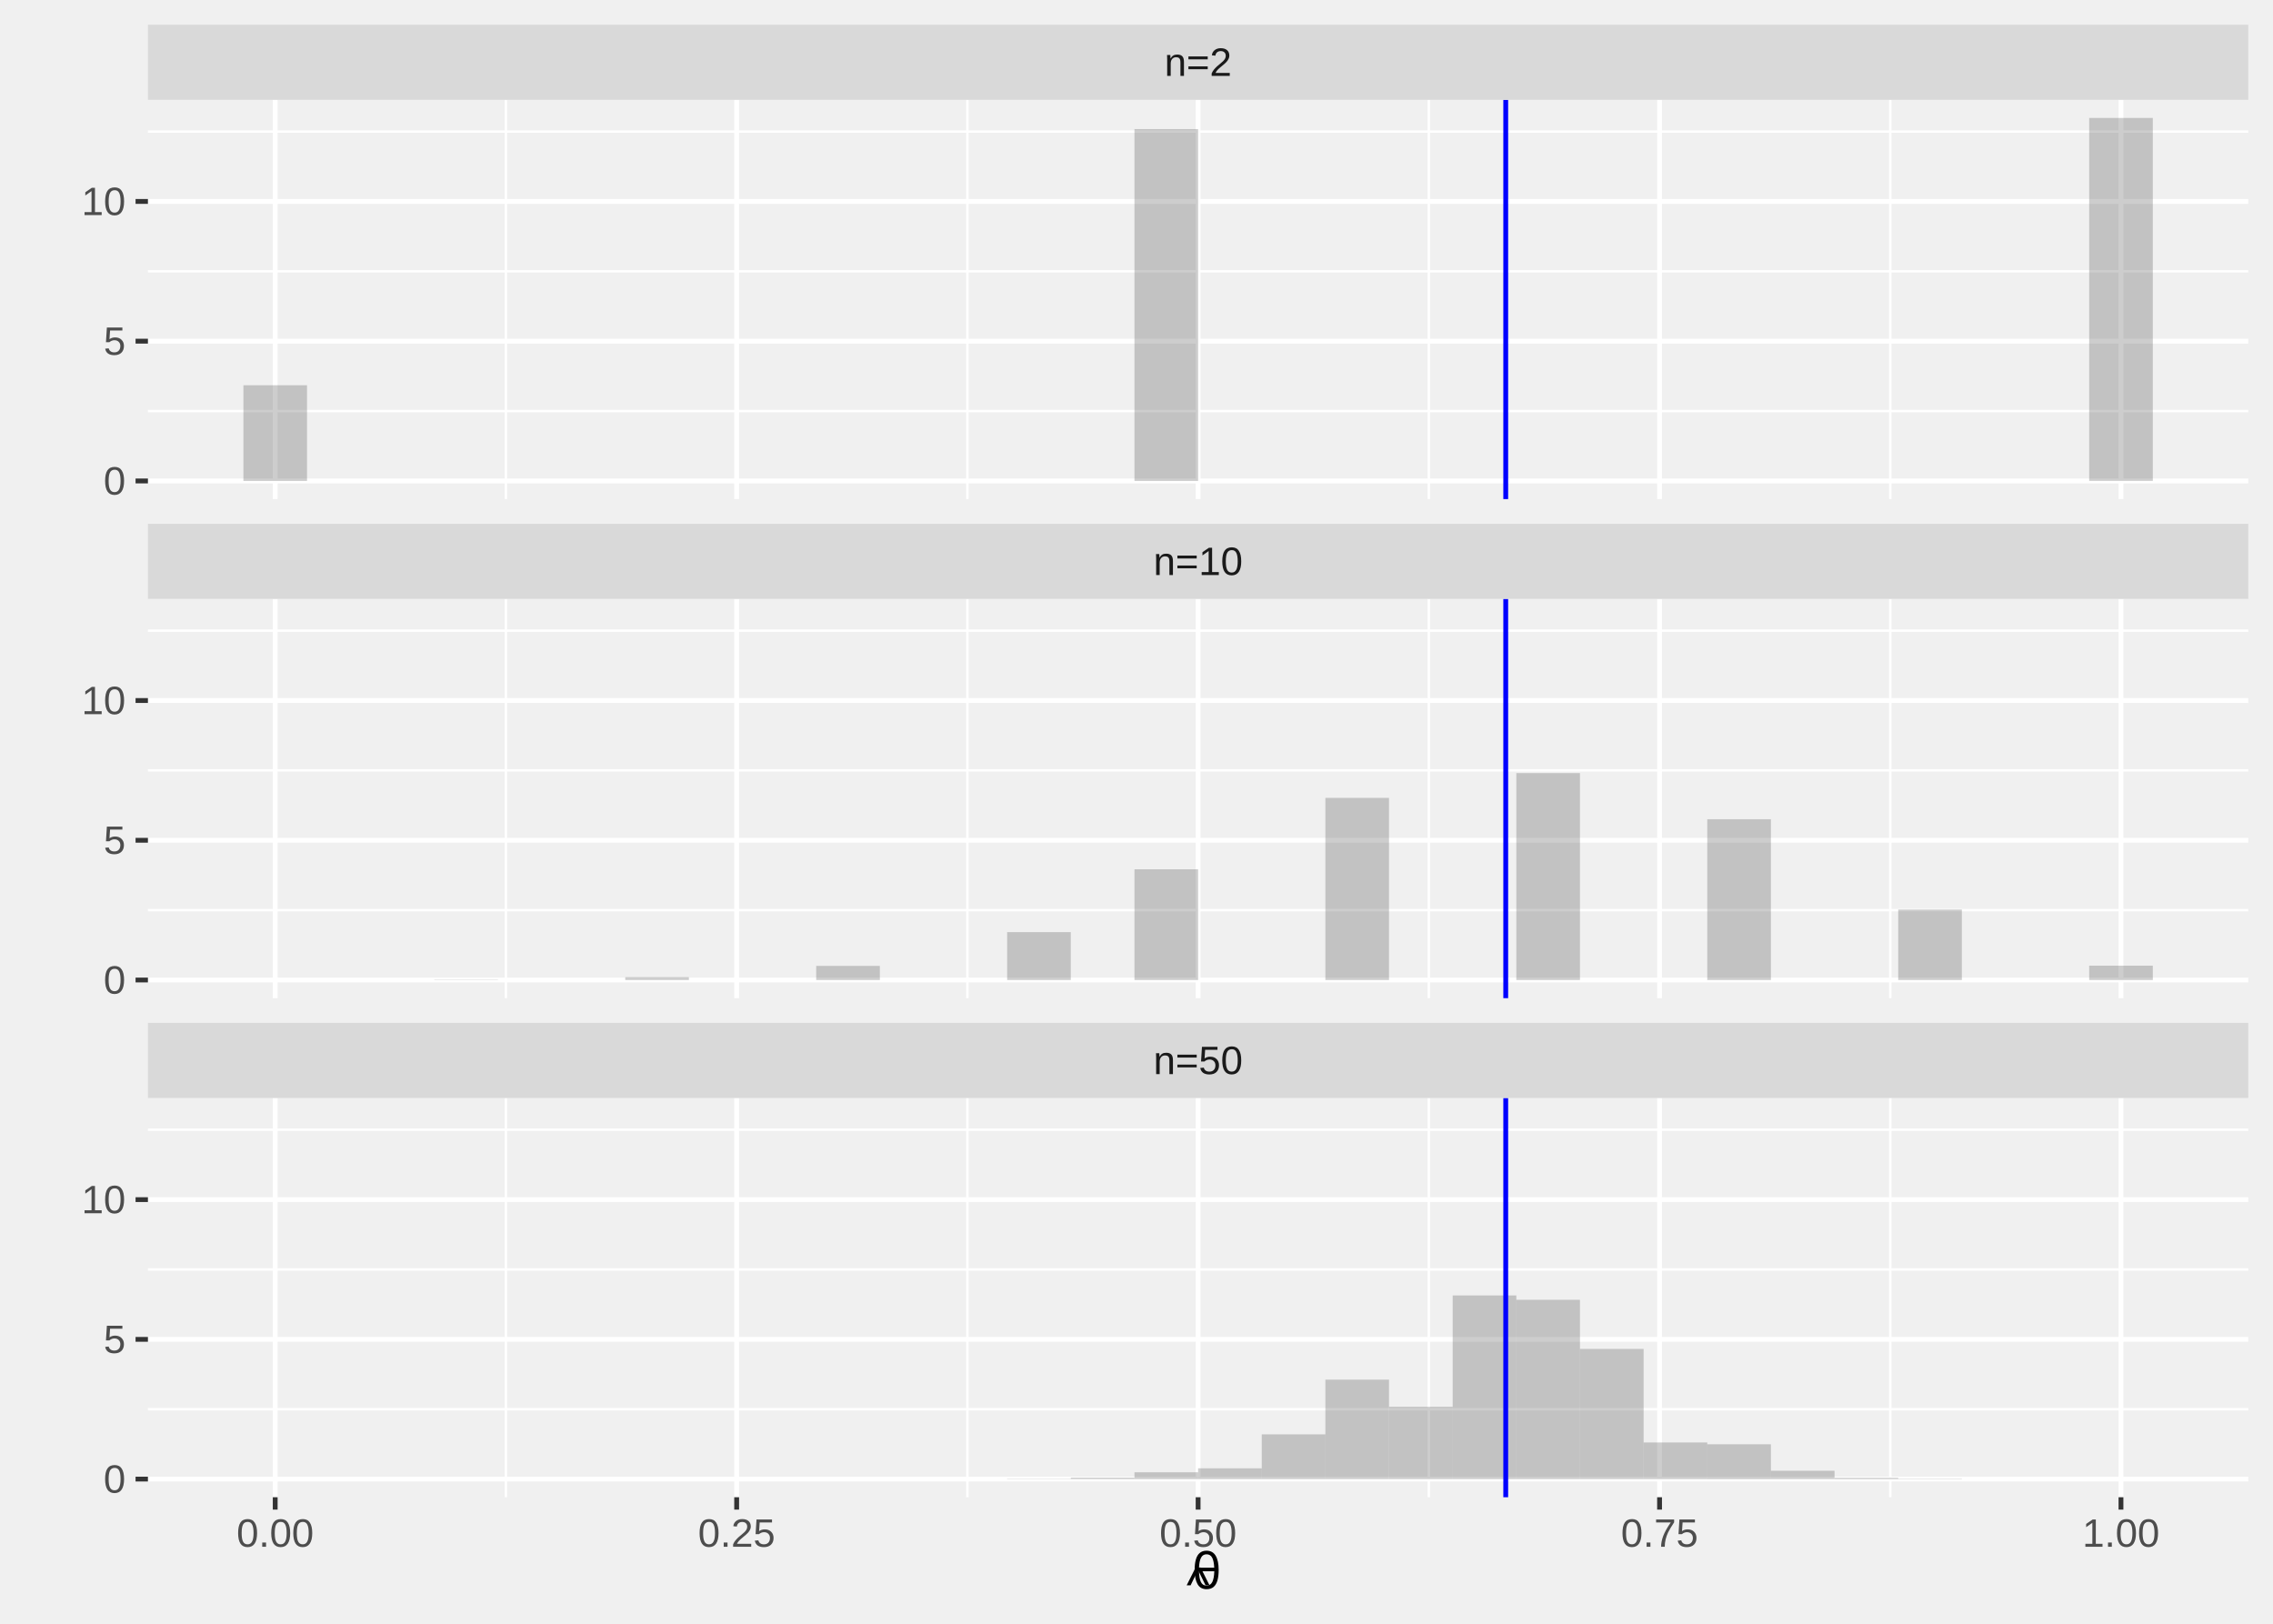
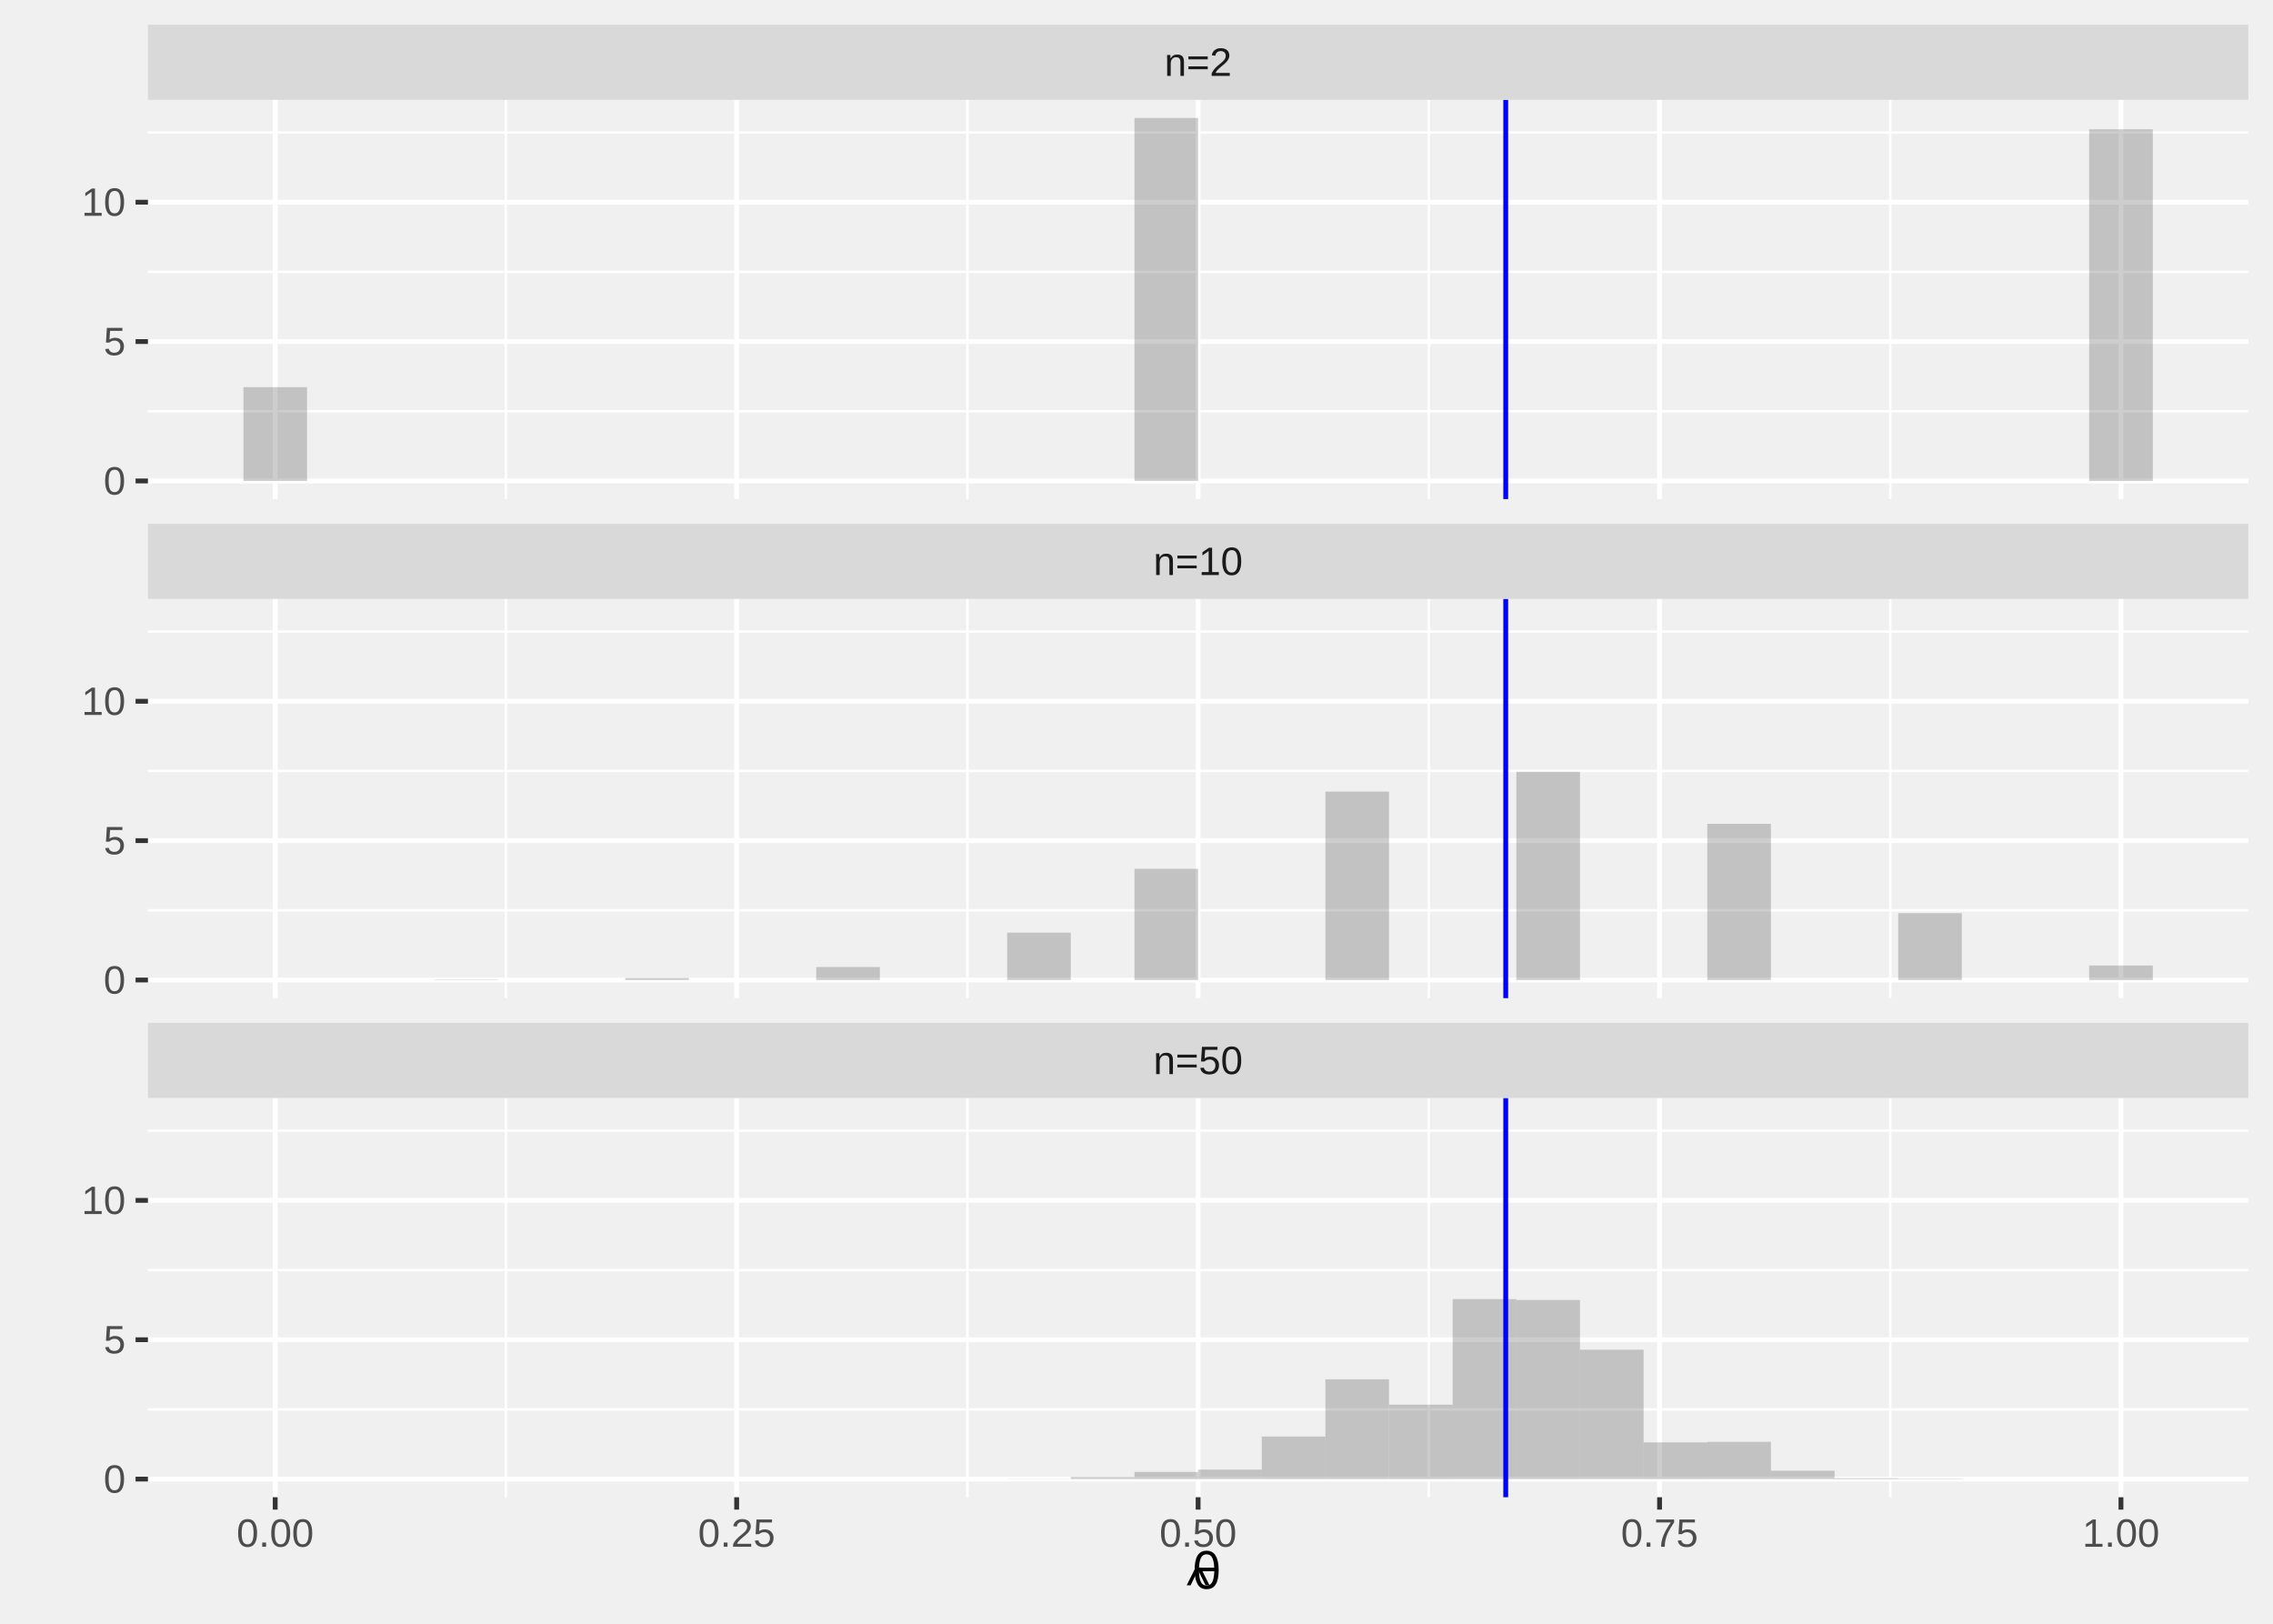
<svg xmlns="http://www.w3.org/2000/svg" width="504.00pt" height="360.00pt" viewBox="0 0 504.00 360.00">
  <g class="svglite">
    <defs>
      <style type="text/css">
    .svglite line, .svglite polyline, .svglite polygon, .svglite path, .svglite rect, .svglite circle {
      fill: none;
      stroke: #000000;
      stroke-linecap: round;
      stroke-linejoin: round;
      stroke-miterlimit: 10.00;
    }
    .svglite text {
      white-space: pre;
    }
    .svglite g.glyphgroup path {
      fill: inherit;
      stroke: none;
    }
  </style>
    </defs>
    <rect width="100%" height="100%" style="stroke: none; fill: none;" />
    <defs>
      <clipPath id="cpMC4wMHw1MDQuMDB8MC4wMHwzNjAuMDA=">
        <rect x="0.00" y="0.00" width="504.00" height="360.00" />
      </clipPath>
    </defs>
    <g clip-path="url(#cpMC4wMHw1MDQuMDB8MC4wMHwzNjAuMDA=)">
      <rect x="0.00" y="0.00" width="504.00" height="360.00" style="stroke-width: 1.07; stroke: none;" />
    </g>
    <defs>
      <clipPath id="cpMzIuODB8NDk4LjUyfDIyLjEzfDExMC42NQ==">
        <rect x="32.80" y="22.13" width="465.72" height="88.52" />
      </clipPath>
    </defs>
    <g clip-path="url(#cpMzIuODB8NDk4LjUyfDIyLjEzfDExMC42NQ==)">
      <rect x="32.80" y="22.13" width="465.72" height="88.52" style="stroke-width: 1.07; stroke: none;" />
-       <polyline points="32.80,91.14 498.52,91.14 " style="stroke-width: 0.53; stroke: #FFFFFF; stroke-linecap: butt;" />
-       <polyline points="32.80,60.15 498.52,60.15 " style="stroke-width: 0.53; stroke: #FFFFFF; stroke-linecap: butt;" />
-       <polyline points="32.80,29.17 498.52,29.17 " style="stroke-width: 0.53; stroke: #FFFFFF; stroke-linecap: butt;" />
+       <polyline points="32.80,91.18 498.52,91.18 " style="stroke-width: 0.53; stroke: #FFFFFF; stroke-linecap: butt;" />
+       <polyline points="32.80,60.28 498.52,60.28 " style="stroke-width: 0.53; stroke: #FFFFFF; stroke-linecap: butt;" />
+       <polyline points="32.80,29.37 498.52,29.37 " style="stroke-width: 0.53; stroke: #FFFFFF; stroke-linecap: butt;" />
      <polyline points="112.18,110.65 112.18,22.13 " style="stroke-width: 0.53; stroke: #FFFFFF; stroke-linecap: butt;" />
      <polyline points="214.50,110.65 214.50,22.13 " style="stroke-width: 0.53; stroke: #FFFFFF; stroke-linecap: butt;" />
      <polyline points="316.82,110.65 316.82,22.13 " style="stroke-width: 0.53; stroke: #FFFFFF; stroke-linecap: butt;" />
      <polyline points="419.14,110.65 419.14,22.13 " style="stroke-width: 0.53; stroke: #FFFFFF; stroke-linecap: butt;" />
      <polyline points="32.80,106.63 498.52,106.63 " style="stroke-width: 1.07; stroke: #FFFFFF; stroke-linecap: butt;" />
-       <polyline points="32.80,75.64 498.52,75.64 " style="stroke-width: 1.07; stroke: #FFFFFF; stroke-linecap: butt;" />
-       <polyline points="32.80,44.66 498.52,44.66 " style="stroke-width: 1.07; stroke: #FFFFFF; stroke-linecap: butt;" />
+       <polyline points="32.80,75.73 498.52,75.73 " style="stroke-width: 1.07; stroke: #FFFFFF; stroke-linecap: butt;" />
+       <polyline points="32.80,44.83 498.52,44.83 " style="stroke-width: 1.07; stroke: #FFFFFF; stroke-linecap: butt;" />
      <polyline points="61.02,110.65 61.02,22.13 " style="stroke-width: 1.07; stroke: #FFFFFF; stroke-linecap: butt;" />
      <polyline points="163.34,110.65 163.34,22.13 " style="stroke-width: 1.07; stroke: #FFFFFF; stroke-linecap: butt;" />
      <polyline points="265.66,110.65 265.66,22.13 " style="stroke-width: 1.07; stroke: #FFFFFF; stroke-linecap: butt;" />
      <polyline points="367.98,110.65 367.98,22.13 " style="stroke-width: 1.07; stroke: #FFFFFF; stroke-linecap: butt;" />
      <polyline points="470.29,110.65 470.29,22.13 " style="stroke-width: 1.07; stroke: #FFFFFF; stroke-linecap: butt;" />
-       <rect x="53.97" y="85.41" width="14.11" height="21.22" style="stroke-width: 1.07; stroke: none; stroke-linecap: butt; stroke-linejoin: miter; fill: #595959; fill-opacity: 0.30;" />
+       <rect x="53.97" y="85.84" width="14.11" height="20.79" style="stroke-width: 1.07; stroke: none; stroke-linecap: butt; stroke-linejoin: miter; fill: #595959; fill-opacity: 0.30;" />
      <rect x="68.08" y="106.63" width="14.11" height="0.00" style="stroke-width: 1.07; stroke: none; stroke-linecap: butt; stroke-linejoin: miter; fill: #595959; fill-opacity: 0.30;" />
      <rect x="82.19" y="106.63" width="14.11" height="0.00" style="stroke-width: 1.07; stroke: none; stroke-linecap: butt; stroke-linejoin: miter; fill: #595959; fill-opacity: 0.30;" />
      <rect x="96.30" y="106.63" width="14.11" height="0.00" style="stroke-width: 1.07; stroke: none; stroke-linecap: butt; stroke-linejoin: miter; fill: #595959; fill-opacity: 0.30;" />
      <rect x="110.42" y="106.63" width="14.11" height="0.00" style="stroke-width: 1.07; stroke: none; stroke-linecap: butt; stroke-linejoin: miter; fill: #595959; fill-opacity: 0.30;" />
      <rect x="124.53" y="106.63" width="14.11" height="0.00" style="stroke-width: 1.07; stroke: none; stroke-linecap: butt; stroke-linejoin: miter; fill: #595959; fill-opacity: 0.30;" />
      <rect x="138.64" y="106.63" width="14.11" height="0.00" style="stroke-width: 1.07; stroke: none; stroke-linecap: butt; stroke-linejoin: miter; fill: #595959; fill-opacity: 0.30;" />
      <rect x="152.76" y="106.63" width="14.11" height="0.00" style="stroke-width: 1.07; stroke: none; stroke-linecap: butt; stroke-linejoin: miter; fill: #595959; fill-opacity: 0.30;" />
      <rect x="166.87" y="106.63" width="14.11" height="0.00" style="stroke-width: 1.07; stroke: none; stroke-linecap: butt; stroke-linejoin: miter; fill: #595959; fill-opacity: 0.30;" />
      <rect x="180.98" y="106.63" width="14.11" height="0.00" style="stroke-width: 1.07; stroke: none; stroke-linecap: butt; stroke-linejoin: miter; fill: #595959; fill-opacity: 0.30;" />
      <rect x="195.09" y="106.63" width="14.11" height="0.00" style="stroke-width: 1.07; stroke: none; stroke-linecap: butt; stroke-linejoin: miter; fill: #595959; fill-opacity: 0.30;" />
      <rect x="209.21" y="106.63" width="14.11" height="0.00" style="stroke-width: 1.07; stroke: none; stroke-linecap: butt; stroke-linejoin: miter; fill: #595959; fill-opacity: 0.30;" />
      <rect x="223.32" y="106.63" width="14.11" height="0.00" style="stroke-width: 1.07; stroke: none; stroke-linecap: butt; stroke-linejoin: miter; fill: #595959; fill-opacity: 0.30;" />
      <rect x="237.43" y="106.63" width="14.11" height="0.00" style="stroke-width: 1.07; stroke: none; stroke-linecap: butt; stroke-linejoin: miter; fill: #595959; fill-opacity: 0.30;" />
-       <rect x="251.55" y="28.62" width="14.11" height="78.01" style="stroke-width: 1.07; stroke: none; stroke-linecap: butt; stroke-linejoin: miter; fill: #595959; fill-opacity: 0.30;" />
+       <rect x="251.55" y="26.15" width="14.11" height="80.47" style="stroke-width: 1.07; stroke: none; stroke-linecap: butt; stroke-linejoin: miter; fill: #595959; fill-opacity: 0.30;" />
      <rect x="265.66" y="106.63" width="14.11" height="0.00" style="stroke-width: 1.07; stroke: none; stroke-linecap: butt; stroke-linejoin: miter; fill: #595959; fill-opacity: 0.30;" />
      <rect x="279.77" y="106.63" width="14.11" height="0.00" style="stroke-width: 1.07; stroke: none; stroke-linecap: butt; stroke-linejoin: miter; fill: #595959; fill-opacity: 0.30;" />
      <rect x="293.88" y="106.63" width="14.11" height="0.00" style="stroke-width: 1.07; stroke: none; stroke-linecap: butt; stroke-linejoin: miter; fill: #595959; fill-opacity: 0.30;" />
      <rect x="308.00" y="106.63" width="14.11" height="0.00" style="stroke-width: 1.07; stroke: none; stroke-linecap: butt; stroke-linejoin: miter; fill: #595959; fill-opacity: 0.30;" />
      <rect x="322.11" y="106.63" width="14.11" height="0.00" style="stroke-width: 1.07; stroke: none; stroke-linecap: butt; stroke-linejoin: miter; fill: #595959; fill-opacity: 0.30;" />
      <rect x="336.22" y="106.63" width="14.11" height="0.00" style="stroke-width: 1.07; stroke: none; stroke-linecap: butt; stroke-linejoin: miter; fill: #595959; fill-opacity: 0.30;" />
      <rect x="350.34" y="106.63" width="14.11" height="0.00" style="stroke-width: 1.07; stroke: none; stroke-linecap: butt; stroke-linejoin: miter; fill: #595959; fill-opacity: 0.30;" />
      <rect x="364.45" y="106.63" width="14.11" height="0.00" style="stroke-width: 1.07; stroke: none; stroke-linecap: butt; stroke-linejoin: miter; fill: #595959; fill-opacity: 0.30;" />
      <rect x="378.56" y="106.63" width="14.11" height="0.00" style="stroke-width: 1.07; stroke: none; stroke-linecap: butt; stroke-linejoin: miter; fill: #595959; fill-opacity: 0.30;" />
      <rect x="392.67" y="106.63" width="14.11" height="0.00" style="stroke-width: 1.07; stroke: none; stroke-linecap: butt; stroke-linejoin: miter; fill: #595959; fill-opacity: 0.30;" />
      <rect x="406.79" y="106.63" width="14.11" height="0.00" style="stroke-width: 1.07; stroke: none; stroke-linecap: butt; stroke-linejoin: miter; fill: #595959; fill-opacity: 0.30;" />
      <rect x="420.90" y="106.63" width="14.11" height="0.00" style="stroke-width: 1.07; stroke: none; stroke-linecap: butt; stroke-linejoin: miter; fill: #595959; fill-opacity: 0.30;" />
      <rect x="435.01" y="106.63" width="14.11" height="0.00" style="stroke-width: 1.07; stroke: none; stroke-linecap: butt; stroke-linejoin: miter; fill: #595959; fill-opacity: 0.30;" />
      <rect x="449.13" y="106.63" width="14.11" height="0.00" style="stroke-width: 1.07; stroke: none; stroke-linecap: butt; stroke-linejoin: miter; fill: #595959; fill-opacity: 0.30;" />
-       <rect x="463.24" y="26.15" width="14.11" height="80.47" style="stroke-width: 1.07; stroke: none; stroke-linecap: butt; stroke-linejoin: miter; fill: #595959; fill-opacity: 0.30;" />
+       <rect x="463.24" y="28.66" width="14.11" height="77.97" style="stroke-width: 1.07; stroke: none; stroke-linecap: butt; stroke-linejoin: miter; fill: #595959; fill-opacity: 0.30;" />
      <line x1="333.87" y1="110.65" x2="333.87" y2="22.13" style="stroke-width: 1.07; stroke: #0000FF; stroke-linecap: butt;" />
    </g>
    <g clip-path="url(#cpMC4wMHw1MDQuMDB8MC4wMHwzNjAuMDA=)">
</g>
    <defs>
      <clipPath id="cpMzIuODB8NDk4LjUyfDEzMi43OHwyMjEuMzE=">
        <rect x="32.80" y="132.78" width="465.72" height="88.52" />
      </clipPath>
    </defs>
    <g clip-path="url(#cpMzIuODB8NDk4LjUyfDEzMi43OHwyMjEuMzE=)">
      <rect x="32.80" y="132.78" width="465.72" height="88.52" style="stroke-width: 1.07; stroke: none;" />
-       <polyline points="32.80,201.79 498.52,201.79 " style="stroke-width: 0.53; stroke: #FFFFFF; stroke-linecap: butt;" />
-       <polyline points="32.80,170.80 498.52,170.80 " style="stroke-width: 0.53; stroke: #FFFFFF; stroke-linecap: butt;" />
-       <polyline points="32.80,139.82 498.52,139.82 " style="stroke-width: 0.53; stroke: #FFFFFF; stroke-linecap: butt;" />
+       <polyline points="32.80,201.83 498.52,201.83 " style="stroke-width: 0.53; stroke: #FFFFFF; stroke-linecap: butt;" />
+       <polyline points="32.80,170.93 498.52,170.93 " style="stroke-width: 0.53; stroke: #FFFFFF; stroke-linecap: butt;" />
+       <polyline points="32.80,140.03 498.52,140.03 " style="stroke-width: 0.53; stroke: #FFFFFF; stroke-linecap: butt;" />
      <polyline points="112.18,221.31 112.18,132.78 " style="stroke-width: 0.53; stroke: #FFFFFF; stroke-linecap: butt;" />
      <polyline points="214.50,221.31 214.50,132.78 " style="stroke-width: 0.53; stroke: #FFFFFF; stroke-linecap: butt;" />
      <polyline points="316.82,221.31 316.82,132.78 " style="stroke-width: 0.53; stroke: #FFFFFF; stroke-linecap: butt;" />
      <polyline points="419.14,221.31 419.14,132.78 " style="stroke-width: 0.53; stroke: #FFFFFF; stroke-linecap: butt;" />
      <polyline points="32.80,217.28 498.52,217.28 " style="stroke-width: 1.07; stroke: #FFFFFF; stroke-linecap: butt;" />
-       <polyline points="32.80,186.30 498.52,186.30 " style="stroke-width: 1.07; stroke: #FFFFFF; stroke-linecap: butt;" />
-       <polyline points="32.80,155.31 498.52,155.31 " style="stroke-width: 1.07; stroke: #FFFFFF; stroke-linecap: butt;" />
+       <polyline points="32.80,186.38 498.52,186.38 " style="stroke-width: 1.07; stroke: #FFFFFF; stroke-linecap: butt;" />
+       <polyline points="32.80,155.48 498.52,155.48 " style="stroke-width: 1.07; stroke: #FFFFFF; stroke-linecap: butt;" />
      <polyline points="61.02,221.31 61.02,132.78 " style="stroke-width: 1.07; stroke: #FFFFFF; stroke-linecap: butt;" />
      <polyline points="163.34,221.31 163.34,132.78 " style="stroke-width: 1.07; stroke: #FFFFFF; stroke-linecap: butt;" />
      <polyline points="265.66,221.31 265.66,132.78 " style="stroke-width: 1.07; stroke: #FFFFFF; stroke-linecap: butt;" />
      <polyline points="367.98,221.31 367.98,132.78 " style="stroke-width: 1.07; stroke: #FFFFFF; stroke-linecap: butt;" />
      <polyline points="470.29,221.31 470.29,132.78 " style="stroke-width: 1.07; stroke: #FFFFFF; stroke-linecap: butt;" />
      <rect x="53.97" y="217.28" width="14.11" height="0.00" style="stroke-width: 1.07; stroke: none; stroke-linecap: butt; stroke-linejoin: miter; fill: #595959; fill-opacity: 0.30;" />
      <rect x="68.08" y="217.28" width="14.11" height="0.00" style="stroke-width: 1.07; stroke: none; stroke-linecap: butt; stroke-linejoin: miter; fill: #595959; fill-opacity: 0.30;" />
      <rect x="82.19" y="217.28" width="14.11" height="0.00" style="stroke-width: 1.07; stroke: none; stroke-linecap: butt; stroke-linejoin: miter; fill: #595959; fill-opacity: 0.30;" />
-       <rect x="96.30" y="217.21" width="14.11" height="0.072" style="stroke-width: 1.07; stroke: none; stroke-linecap: butt; stroke-linejoin: miter; fill: #595959; fill-opacity: 0.30;" />
+       <rect x="96.30" y="217.19" width="14.11" height="0.090" style="stroke-width: 1.07; stroke: none; stroke-linecap: butt; stroke-linejoin: miter; fill: #595959; fill-opacity: 0.30;" />
      <rect x="110.42" y="217.28" width="14.11" height="0.00" style="stroke-width: 1.07; stroke: none; stroke-linecap: butt; stroke-linejoin: miter; fill: #595959; fill-opacity: 0.30;" />
      <rect x="124.53" y="217.28" width="14.11" height="0.00" style="stroke-width: 1.07; stroke: none; stroke-linecap: butt; stroke-linejoin: miter; fill: #595959; fill-opacity: 0.30;" />
-       <rect x="138.64" y="216.65" width="14.11" height="0.63" style="stroke-width: 1.07; stroke: none; stroke-linecap: butt; stroke-linejoin: miter; fill: #595959; fill-opacity: 0.30;" />
+       <rect x="138.64" y="216.82" width="14.11" height="0.47" style="stroke-width: 1.07; stroke: none; stroke-linecap: butt; stroke-linejoin: miter; fill: #595959; fill-opacity: 0.30;" />
      <rect x="152.76" y="217.28" width="14.11" height="0.00" style="stroke-width: 1.07; stroke: none; stroke-linecap: butt; stroke-linejoin: miter; fill: #595959; fill-opacity: 0.30;" />
      <rect x="166.87" y="217.28" width="14.11" height="0.00" style="stroke-width: 1.07; stroke: none; stroke-linecap: butt; stroke-linejoin: miter; fill: #595959; fill-opacity: 0.30;" />
-       <rect x="180.98" y="214.15" width="14.11" height="3.13" style="stroke-width: 1.07; stroke: none; stroke-linecap: butt; stroke-linejoin: miter; fill: #595959; fill-opacity: 0.30;" />
+       <rect x="180.98" y="214.40" width="14.11" height="2.89" style="stroke-width: 1.07; stroke: none; stroke-linecap: butt; stroke-linejoin: miter; fill: #595959; fill-opacity: 0.30;" />
      <rect x="195.09" y="217.28" width="14.11" height="0.00" style="stroke-width: 1.07; stroke: none; stroke-linecap: butt; stroke-linejoin: miter; fill: #595959; fill-opacity: 0.30;" />
      <rect x="209.21" y="217.28" width="14.11" height="0.00" style="stroke-width: 1.07; stroke: none; stroke-linecap: butt; stroke-linejoin: miter; fill: #595959; fill-opacity: 0.30;" />
-       <rect x="223.32" y="206.66" width="14.11" height="10.62" style="stroke-width: 1.07; stroke: none; stroke-linecap: butt; stroke-linejoin: miter; fill: #595959; fill-opacity: 0.30;" />
+       <rect x="223.32" y="206.78" width="14.11" height="10.50" style="stroke-width: 1.07; stroke: none; stroke-linecap: butt; stroke-linejoin: miter; fill: #595959; fill-opacity: 0.30;" />
      <rect x="237.43" y="217.28" width="14.11" height="0.00" style="stroke-width: 1.07; stroke: none; stroke-linecap: butt; stroke-linejoin: miter; fill: #595959; fill-opacity: 0.30;" />
-       <rect x="251.55" y="192.73" width="14.11" height="24.55" style="stroke-width: 1.07; stroke: none; stroke-linecap: butt; stroke-linejoin: miter; fill: #595959; fill-opacity: 0.30;" />
+       <rect x="251.55" y="192.62" width="14.11" height="24.66" style="stroke-width: 1.07; stroke: none; stroke-linecap: butt; stroke-linejoin: miter; fill: #595959; fill-opacity: 0.30;" />
      <rect x="265.66" y="217.28" width="14.11" height="0.00" style="stroke-width: 1.07; stroke: none; stroke-linecap: butt; stroke-linejoin: miter; fill: #595959; fill-opacity: 0.30;" />
      <rect x="279.77" y="217.28" width="14.11" height="0.00" style="stroke-width: 1.07; stroke: none; stroke-linecap: butt; stroke-linejoin: miter; fill: #595959; fill-opacity: 0.30;" />
-       <rect x="293.88" y="176.90" width="14.11" height="40.38" style="stroke-width: 1.07; stroke: none; stroke-linecap: butt; stroke-linejoin: miter; fill: #595959; fill-opacity: 0.30;" />
+       <rect x="293.88" y="175.50" width="14.11" height="41.78" style="stroke-width: 1.07; stroke: none; stroke-linecap: butt; stroke-linejoin: miter; fill: #595959; fill-opacity: 0.30;" />
      <rect x="308.00" y="217.28" width="14.11" height="0.00" style="stroke-width: 1.07; stroke: none; stroke-linecap: butt; stroke-linejoin: miter; fill: #595959; fill-opacity: 0.30;" />
      <rect x="322.11" y="217.28" width="14.11" height="0.00" style="stroke-width: 1.07; stroke: none; stroke-linecap: butt; stroke-linejoin: miter; fill: #595959; fill-opacity: 0.30;" />
-       <rect x="336.22" y="171.40" width="14.11" height="45.88" style="stroke-width: 1.07; stroke: none; stroke-linecap: butt; stroke-linejoin: miter; fill: #595959; fill-opacity: 0.30;" />
+       <rect x="336.22" y="171.11" width="14.11" height="46.17" style="stroke-width: 1.07; stroke: none; stroke-linecap: butt; stroke-linejoin: miter; fill: #595959; fill-opacity: 0.30;" />
      <rect x="350.34" y="217.28" width="14.11" height="0.00" style="stroke-width: 1.07; stroke: none; stroke-linecap: butt; stroke-linejoin: miter; fill: #595959; fill-opacity: 0.30;" />
      <rect x="364.45" y="217.28" width="14.11" height="0.00" style="stroke-width: 1.07; stroke: none; stroke-linecap: butt; stroke-linejoin: miter; fill: #595959; fill-opacity: 0.30;" />
-       <rect x="378.56" y="181.63" width="14.11" height="35.65" style="stroke-width: 1.07; stroke: none; stroke-linecap: butt; stroke-linejoin: miter; fill: #595959; fill-opacity: 0.30;" />
+       <rect x="378.56" y="182.65" width="14.11" height="34.63" style="stroke-width: 1.07; stroke: none; stroke-linecap: butt; stroke-linejoin: miter; fill: #595959; fill-opacity: 0.30;" />
      <rect x="392.67" y="217.28" width="14.11" height="0.00" style="stroke-width: 1.07; stroke: none; stroke-linecap: butt; stroke-linejoin: miter; fill: #595959; fill-opacity: 0.30;" />
      <rect x="406.79" y="217.28" width="14.11" height="0.00" style="stroke-width: 1.07; stroke: none; stroke-linecap: butt; stroke-linejoin: miter; fill: #595959; fill-opacity: 0.30;" />
-       <rect x="420.90" y="201.66" width="14.11" height="15.62" style="stroke-width: 1.07; stroke: none; stroke-linecap: butt; stroke-linejoin: miter; fill: #595959; fill-opacity: 0.30;" />
+       <rect x="420.90" y="202.46" width="14.11" height="14.82" style="stroke-width: 1.07; stroke: none; stroke-linecap: butt; stroke-linejoin: miter; fill: #595959; fill-opacity: 0.30;" />
      <rect x="435.01" y="217.28" width="14.11" height="0.00" style="stroke-width: 1.07; stroke: none; stroke-linecap: butt; stroke-linejoin: miter; fill: #595959; fill-opacity: 0.30;" />
      <rect x="449.13" y="217.28" width="14.11" height="0.00" style="stroke-width: 1.07; stroke: none; stroke-linecap: butt; stroke-linejoin: miter; fill: #595959; fill-opacity: 0.30;" />
-       <rect x="463.24" y="214.10" width="14.11" height="3.18" style="stroke-width: 1.07; stroke: none; stroke-linecap: butt; stroke-linejoin: miter; fill: #595959; fill-opacity: 0.30;" />
+       <rect x="463.24" y="214.06" width="14.11" height="3.23" style="stroke-width: 1.07; stroke: none; stroke-linecap: butt; stroke-linejoin: miter; fill: #595959; fill-opacity: 0.30;" />
      <line x1="333.87" y1="221.31" x2="333.87" y2="132.78" style="stroke-width: 1.07; stroke: #0000FF; stroke-linecap: butt;" />
    </g>
    <g clip-path="url(#cpMC4wMHw1MDQuMDB8MC4wMHwzNjAuMDA=)">
</g>
    <defs>
      <clipPath id="cpMzIuODB8NDk4LjUyfDI0My40NHwzMzEuOTY=">
        <rect x="32.80" y="243.44" width="465.72" height="88.52" />
      </clipPath>
    </defs>
    <g clip-path="url(#cpMzIuODB8NDk4LjUyfDI0My40NHwzMzEuOTY=)">
      <rect x="32.80" y="243.44" width="465.72" height="88.52" style="stroke-width: 1.07; stroke: none;" />
-       <polyline points="32.80,312.44 498.52,312.44 " style="stroke-width: 0.53; stroke: #FFFFFF; stroke-linecap: butt;" />
-       <polyline points="32.80,281.46 498.52,281.46 " style="stroke-width: 0.53; stroke: #FFFFFF; stroke-linecap: butt;" />
-       <polyline points="32.80,250.47 498.52,250.47 " style="stroke-width: 0.53; stroke: #FFFFFF; stroke-linecap: butt;" />
+       <polyline points="32.80,312.48 498.52,312.48 " style="stroke-width: 0.53; stroke: #FFFFFF; stroke-linecap: butt;" />
+       <polyline points="32.80,281.58 498.52,281.58 " style="stroke-width: 0.53; stroke: #FFFFFF; stroke-linecap: butt;" />
+       <polyline points="32.80,250.68 498.52,250.68 " style="stroke-width: 0.53; stroke: #FFFFFF; stroke-linecap: butt;" />
      <polyline points="112.18,331.96 112.18,243.44 " style="stroke-width: 0.53; stroke: #FFFFFF; stroke-linecap: butt;" />
      <polyline points="214.50,331.96 214.50,243.44 " style="stroke-width: 0.53; stroke: #FFFFFF; stroke-linecap: butt;" />
      <polyline points="316.82,331.96 316.82,243.44 " style="stroke-width: 0.53; stroke: #FFFFFF; stroke-linecap: butt;" />
      <polyline points="419.14,331.96 419.14,243.44 " style="stroke-width: 0.53; stroke: #FFFFFF; stroke-linecap: butt;" />
      <polyline points="32.80,327.93 498.52,327.93 " style="stroke-width: 1.07; stroke: #FFFFFF; stroke-linecap: butt;" />
-       <polyline points="32.80,296.95 498.52,296.95 " style="stroke-width: 1.07; stroke: #FFFFFF; stroke-linecap: butt;" />
-       <polyline points="32.80,265.97 498.52,265.97 " style="stroke-width: 1.07; stroke: #FFFFFF; stroke-linecap: butt;" />
+       <polyline points="32.80,297.03 498.52,297.03 " style="stroke-width: 1.07; stroke: #FFFFFF; stroke-linecap: butt;" />
+       <polyline points="32.80,266.13 498.52,266.13 " style="stroke-width: 1.07; stroke: #FFFFFF; stroke-linecap: butt;" />
      <polyline points="61.02,331.96 61.02,243.44 " style="stroke-width: 1.07; stroke: #FFFFFF; stroke-linecap: butt;" />
      <polyline points="163.34,331.96 163.34,243.44 " style="stroke-width: 1.07; stroke: #FFFFFF; stroke-linecap: butt;" />
      <polyline points="265.66,331.96 265.66,243.44 " style="stroke-width: 1.07; stroke: #FFFFFF; stroke-linecap: butt;" />
      <polyline points="367.98,331.96 367.98,243.44 " style="stroke-width: 1.07; stroke: #FFFFFF; stroke-linecap: butt;" />
      <polyline points="470.29,331.96 470.29,243.44 " style="stroke-width: 1.07; stroke: #FFFFFF; stroke-linecap: butt;" />
      <rect x="53.97" y="327.93" width="14.11" height="0.00" style="stroke-width: 1.07; stroke: none; stroke-linecap: butt; stroke-linejoin: miter; fill: #595959; fill-opacity: 0.30;" />
      <rect x="68.08" y="327.93" width="14.11" height="0.00" style="stroke-width: 1.07; stroke: none; stroke-linecap: butt; stroke-linejoin: miter; fill: #595959; fill-opacity: 0.30;" />
      <rect x="82.19" y="327.93" width="14.11" height="0.00" style="stroke-width: 1.07; stroke: none; stroke-linecap: butt; stroke-linejoin: miter; fill: #595959; fill-opacity: 0.30;" />
      <rect x="96.30" y="327.93" width="14.11" height="0.00" style="stroke-width: 1.07; stroke: none; stroke-linecap: butt; stroke-linejoin: miter; fill: #595959; fill-opacity: 0.30;" />
      <rect x="110.42" y="327.93" width="14.11" height="0.00" style="stroke-width: 1.07; stroke: none; stroke-linecap: butt; stroke-linejoin: miter; fill: #595959; fill-opacity: 0.30;" />
      <rect x="124.53" y="327.93" width="14.11" height="0.00" style="stroke-width: 1.07; stroke: none; stroke-linecap: butt; stroke-linejoin: miter; fill: #595959; fill-opacity: 0.30;" />
      <rect x="138.64" y="327.93" width="14.11" height="0.00" style="stroke-width: 1.07; stroke: none; stroke-linecap: butt; stroke-linejoin: miter; fill: #595959; fill-opacity: 0.30;" />
      <rect x="152.76" y="327.93" width="14.11" height="0.00" style="stroke-width: 1.07; stroke: none; stroke-linecap: butt; stroke-linejoin: miter; fill: #595959; fill-opacity: 0.30;" />
      <rect x="166.87" y="327.93" width="14.11" height="0.00" style="stroke-width: 1.07; stroke: none; stroke-linecap: butt; stroke-linejoin: miter; fill: #595959; fill-opacity: 0.30;" />
      <rect x="180.98" y="327.93" width="14.11" height="0.00" style="stroke-width: 1.07; stroke: none; stroke-linecap: butt; stroke-linejoin: miter; fill: #595959; fill-opacity: 0.30;" />
      <rect x="195.09" y="327.93" width="14.11" height="0.00" style="stroke-width: 1.07; stroke: none; stroke-linecap: butt; stroke-linejoin: miter; fill: #595959; fill-opacity: 0.30;" />
      <rect x="209.21" y="327.93" width="14.11" height="0.00" style="stroke-width: 1.07; stroke: none; stroke-linecap: butt; stroke-linejoin: miter; fill: #595959; fill-opacity: 0.30;" />
-       <rect x="223.32" y="327.86" width="14.11" height="0.072" style="stroke-width: 1.07; stroke: none; stroke-linecap: butt; stroke-linejoin: miter; fill: #595959; fill-opacity: 0.30;" />
-       <rect x="237.43" y="327.61" width="14.11" height="0.32" style="stroke-width: 1.07; stroke: none; stroke-linecap: butt; stroke-linejoin: miter; fill: #595959; fill-opacity: 0.30;" />
-       <rect x="251.55" y="326.42" width="14.11" height="1.51" style="stroke-width: 1.07; stroke: none; stroke-linecap: butt; stroke-linejoin: miter; fill: #595959; fill-opacity: 0.30;" />
-       <rect x="265.66" y="325.54" width="14.11" height="2.39" style="stroke-width: 1.07; stroke: none; stroke-linecap: butt; stroke-linejoin: miter; fill: #595959; fill-opacity: 0.30;" />
-       <rect x="279.77" y="318.01" width="14.11" height="9.92" style="stroke-width: 1.07; stroke: none; stroke-linecap: butt; stroke-linejoin: miter; fill: #595959; fill-opacity: 0.30;" />
-       <rect x="293.88" y="305.88" width="14.11" height="22.05" style="stroke-width: 1.07; stroke: none; stroke-linecap: butt; stroke-linejoin: miter; fill: #595959; fill-opacity: 0.30;" />
-       <rect x="308.00" y="311.90" width="14.11" height="16.03" style="stroke-width: 1.07; stroke: none; stroke-linecap: butt; stroke-linejoin: miter; fill: #595959; fill-opacity: 0.30;" />
-       <rect x="322.11" y="287.21" width="14.11" height="40.72" style="stroke-width: 1.07; stroke: none; stroke-linecap: butt; stroke-linejoin: miter; fill: #595959; fill-opacity: 0.30;" />
-       <rect x="336.22" y="288.18" width="14.11" height="39.75" style="stroke-width: 1.07; stroke: none; stroke-linecap: butt; stroke-linejoin: miter; fill: #595959; fill-opacity: 0.30;" />
-       <rect x="350.34" y="299.07" width="14.11" height="28.86" style="stroke-width: 1.07; stroke: none; stroke-linecap: butt; stroke-linejoin: miter; fill: #595959; fill-opacity: 0.30;" />
-       <rect x="364.45" y="319.81" width="14.11" height="8.12" style="stroke-width: 1.07; stroke: none; stroke-linecap: butt; stroke-linejoin: miter; fill: #595959; fill-opacity: 0.30;" />
-       <rect x="378.56" y="320.21" width="14.11" height="7.73" style="stroke-width: 1.07; stroke: none; stroke-linecap: butt; stroke-linejoin: miter; fill: #595959; fill-opacity: 0.30;" />
-       <rect x="392.67" y="326.08" width="14.11" height="1.85" style="stroke-width: 1.07; stroke: none; stroke-linecap: butt; stroke-linejoin: miter; fill: #595959; fill-opacity: 0.30;" />
-       <rect x="406.79" y="327.65" width="14.11" height="0.29" style="stroke-width: 1.07; stroke: none; stroke-linecap: butt; stroke-linejoin: miter; fill: #595959; fill-opacity: 0.30;" />
+       <rect x="223.32" y="327.90" width="14.11" height="0.036" style="stroke-width: 1.07; stroke: none; stroke-linecap: butt; stroke-linejoin: miter; fill: #595959; fill-opacity: 0.30;" />
+       <rect x="237.43" y="327.45" width="14.11" height="0.48" style="stroke-width: 1.07; stroke: none; stroke-linecap: butt; stroke-linejoin: miter; fill: #595959; fill-opacity: 0.30;" />
+       <rect x="251.55" y="326.34" width="14.11" height="1.60" style="stroke-width: 1.07; stroke: none; stroke-linecap: butt; stroke-linejoin: miter; fill: #595959; fill-opacity: 0.30;" />
+       <rect x="265.66" y="325.82" width="14.11" height="2.11" style="stroke-width: 1.07; stroke: none; stroke-linecap: butt; stroke-linejoin: miter; fill: #595959; fill-opacity: 0.30;" />
+       <rect x="279.77" y="318.49" width="14.11" height="9.45" style="stroke-width: 1.07; stroke: none; stroke-linecap: butt; stroke-linejoin: miter; fill: #595959; fill-opacity: 0.30;" />
+       <rect x="293.88" y="305.80" width="14.11" height="22.14" style="stroke-width: 1.07; stroke: none; stroke-linecap: butt; stroke-linejoin: miter; fill: #595959; fill-opacity: 0.30;" />
+       <rect x="308.00" y="311.43" width="14.11" height="16.51" style="stroke-width: 1.07; stroke: none; stroke-linecap: butt; stroke-linejoin: miter; fill: #595959; fill-opacity: 0.30;" />
+       <rect x="322.11" y="288.02" width="14.11" height="39.91" style="stroke-width: 1.07; stroke: none; stroke-linecap: butt; stroke-linejoin: miter; fill: #595959; fill-opacity: 0.30;" />
+       <rect x="336.22" y="288.22" width="14.11" height="39.72" style="stroke-width: 1.07; stroke: none; stroke-linecap: butt; stroke-linejoin: miter; fill: #595959; fill-opacity: 0.30;" />
+       <rect x="350.34" y="299.24" width="14.11" height="28.69" style="stroke-width: 1.07; stroke: none; stroke-linecap: butt; stroke-linejoin: miter; fill: #595959; fill-opacity: 0.30;" />
+       <rect x="364.45" y="319.78" width="14.11" height="8.16" style="stroke-width: 1.07; stroke: none; stroke-linecap: butt; stroke-linejoin: miter; fill: #595959; fill-opacity: 0.30;" />
+       <rect x="378.56" y="319.67" width="14.11" height="8.26" style="stroke-width: 1.07; stroke: none; stroke-linecap: butt; stroke-linejoin: miter; fill: #595959; fill-opacity: 0.30;" />
+       <rect x="392.67" y="326.07" width="14.11" height="1.86" style="stroke-width: 1.07; stroke: none; stroke-linecap: butt; stroke-linejoin: miter; fill: #595959; fill-opacity: 0.30;" />
+       <rect x="406.79" y="327.72" width="14.11" height="0.22" style="stroke-width: 1.07; stroke: none; stroke-linecap: butt; stroke-linejoin: miter; fill: #595959; fill-opacity: 0.30;" />
      <rect x="420.90" y="327.84" width="14.11" height="0.090" style="stroke-width: 1.07; stroke: none; stroke-linecap: butt; stroke-linejoin: miter; fill: #595959; fill-opacity: 0.30;" />
      <rect x="435.01" y="327.93" width="14.11" height="0.00" style="stroke-width: 1.07; stroke: none; stroke-linecap: butt; stroke-linejoin: miter; fill: #595959; fill-opacity: 0.30;" />
      <rect x="449.13" y="327.93" width="14.11" height="0.00" style="stroke-width: 1.07; stroke: none; stroke-linecap: butt; stroke-linejoin: miter; fill: #595959; fill-opacity: 0.30;" />
      <rect x="463.24" y="327.93" width="14.11" height="0.00" style="stroke-width: 1.07; stroke: none; stroke-linecap: butt; stroke-linejoin: miter; fill: #595959; fill-opacity: 0.30;" />
      <line x1="333.87" y1="331.96" x2="333.87" y2="243.44" style="stroke-width: 1.07; stroke: #0000FF; stroke-linecap: butt;" />
    </g>
    <g clip-path="url(#cpMC4wMHw1MDQuMDB8MC4wMHwzNjAuMDA=)">
</g>
    <defs>
      <clipPath id="cpMzIuODB8NDk4LjUyfDIyNi43OHwyNDMuNDQ=">
        <rect x="32.80" y="226.78" width="465.72" height="16.65" />
      </clipPath>
    </defs>
    <g clip-path="url(#cpMzIuODB8NDk4LjUyfDIyNi43OHwyNDMuNDQ=)">
      <rect x="32.80" y="226.78" width="465.72" height="16.65" style="stroke-width: 1.07; stroke: none; fill: #D9D9D9;" />
      <text x="265.66" y="238.14" text-anchor="middle" style="font-size: 8.80px;fill: #1A1A1A; font-family: &quot;Arimo&quot;;" textLength="19.81px" lengthAdjust="spacingAndGlyphs">n=50</text>
    </g>
    <g clip-path="url(#cpMC4wMHw1MDQuMDB8MC4wMHwzNjAuMDA=)">
</g>
    <defs>
      <clipPath id="cpMzIuODB8NDk4LjUyfDExNi4xM3wxMzIuNzg=">
        <rect x="32.80" y="116.13" width="465.72" height="16.65" />
      </clipPath>
    </defs>
    <g clip-path="url(#cpMzIuODB8NDk4LjUyfDExNi4xM3wxMzIuNzg=)">
      <rect x="32.80" y="116.13" width="465.72" height="16.65" style="stroke-width: 1.07; stroke: none; fill: #D9D9D9;" />
      <text x="265.66" y="127.49" text-anchor="middle" style="font-size: 8.80px;fill: #1A1A1A; font-family: &quot;Arimo&quot;;" textLength="19.81px" lengthAdjust="spacingAndGlyphs">n=10</text>
    </g>
    <g clip-path="url(#cpMC4wMHw1MDQuMDB8MC4wMHwzNjAuMDA=)">
</g>
    <defs>
      <clipPath id="cpMzIuODB8NDk4LjUyfDUuNDh8MjIuMTM=">
        <rect x="32.80" y="5.48" width="465.72" height="16.65" />
      </clipPath>
    </defs>
    <g clip-path="url(#cpMzIuODB8NDk4LjUyfDUuNDh8MjIuMTM=)">
      <rect x="32.80" y="5.48" width="465.72" height="16.65" style="stroke-width: 1.07; stroke: none; fill: #D9D9D9;" />
      <text x="265.66" y="16.83" text-anchor="middle" style="font-size: 8.80px;fill: #1A1A1A; font-family: &quot;Arimo&quot;;" textLength="14.92px" lengthAdjust="spacingAndGlyphs">n=2</text>
    </g>
    <g clip-path="url(#cpMC4wMHw1MDQuMDB8MC4wMHwzNjAuMDA=)">
      <polyline points="61.02,334.70 61.02,331.96 " style="stroke-width: 1.07; stroke: #333333; stroke-linecap: butt;" />
      <polyline points="163.34,334.70 163.34,331.96 " style="stroke-width: 1.07; stroke: #333333; stroke-linecap: butt;" />
      <polyline points="265.66,334.70 265.66,331.96 " style="stroke-width: 1.07; stroke: #333333; stroke-linecap: butt;" />
      <polyline points="367.98,334.70 367.98,331.96 " style="stroke-width: 1.07; stroke: #333333; stroke-linecap: butt;" />
      <polyline points="470.29,334.70 470.29,331.96 " style="stroke-width: 1.07; stroke: #333333; stroke-linecap: butt;" />
      <text x="61.02" y="342.94" text-anchor="middle" style="font-size: 8.80px;fill: #4D4D4D; font-family: &quot;Arimo&quot;;" textLength="17.11px" lengthAdjust="spacingAndGlyphs">0.00</text>
      <text x="163.34" y="342.94" text-anchor="middle" style="font-size: 8.80px;fill: #4D4D4D; font-family: &quot;Arimo&quot;;" textLength="17.11px" lengthAdjust="spacingAndGlyphs">0.25</text>
      <text x="265.66" y="342.94" text-anchor="middle" style="font-size: 8.80px;fill: #4D4D4D; font-family: &quot;Arimo&quot;;" textLength="17.11px" lengthAdjust="spacingAndGlyphs">0.50</text>
      <text x="367.98" y="342.94" text-anchor="middle" style="font-size: 8.80px;fill: #4D4D4D; font-family: &quot;Arimo&quot;;" textLength="17.11px" lengthAdjust="spacingAndGlyphs">0.75</text>
      <text x="470.29" y="342.94" text-anchor="middle" style="font-size: 8.80px;fill: #4D4D4D; font-family: &quot;Arimo&quot;;" textLength="17.11px" lengthAdjust="spacingAndGlyphs">1.00</text>
      <text x="27.86" y="109.66" text-anchor="end" style="font-size: 8.80px;fill: #4D4D4D; font-family: &quot;Arimo&quot;;" textLength="4.89px" lengthAdjust="spacingAndGlyphs">0</text>
-       <text x="27.86" y="78.67" text-anchor="end" style="font-size: 8.80px;fill: #4D4D4D; font-family: &quot;Arimo&quot;;" textLength="4.89px" lengthAdjust="spacingAndGlyphs">5</text>
-       <text x="27.86" y="47.69" text-anchor="end" style="font-size: 8.80px;fill: #4D4D4D; font-family: &quot;Arimo&quot;;" textLength="9.78px" lengthAdjust="spacingAndGlyphs">10</text>
+       <text x="27.86" y="78.75" text-anchor="end" style="font-size: 8.80px;fill: #4D4D4D; font-family: &quot;Arimo&quot;;" textLength="4.89px" lengthAdjust="spacingAndGlyphs">5</text>
+       <text x="27.86" y="47.85" text-anchor="end" style="font-size: 8.80px;fill: #4D4D4D; font-family: &quot;Arimo&quot;;" textLength="9.78px" lengthAdjust="spacingAndGlyphs">10</text>
      <polyline points="30.06,106.63 32.80,106.63 " style="stroke-width: 1.07; stroke: #333333; stroke-linecap: butt;" />
-       <polyline points="30.06,75.64 32.80,75.64 " style="stroke-width: 1.07; stroke: #333333; stroke-linecap: butt;" />
-       <polyline points="30.06,44.66 32.80,44.66 " style="stroke-width: 1.07; stroke: #333333; stroke-linecap: butt;" />
+       <polyline points="30.06,75.73 32.80,75.73 " style="stroke-width: 1.07; stroke: #333333; stroke-linecap: butt;" />
+       <polyline points="30.06,44.83 32.80,44.83 " style="stroke-width: 1.07; stroke: #333333; stroke-linecap: butt;" />
      <text x="27.86" y="220.31" text-anchor="end" style="font-size: 8.80px;fill: #4D4D4D; font-family: &quot;Arimo&quot;;" textLength="4.89px" lengthAdjust="spacingAndGlyphs">0</text>
-       <text x="27.86" y="189.32" text-anchor="end" style="font-size: 8.80px;fill: #4D4D4D; font-family: &quot;Arimo&quot;;" textLength="4.89px" lengthAdjust="spacingAndGlyphs">5</text>
-       <text x="27.86" y="158.34" text-anchor="end" style="font-size: 8.80px;fill: #4D4D4D; font-family: &quot;Arimo&quot;;" textLength="9.78px" lengthAdjust="spacingAndGlyphs">10</text>
+       <text x="27.86" y="189.41" text-anchor="end" style="font-size: 8.80px;fill: #4D4D4D; font-family: &quot;Arimo&quot;;" textLength="4.89px" lengthAdjust="spacingAndGlyphs">5</text>
+       <text x="27.86" y="158.51" text-anchor="end" style="font-size: 8.80px;fill: #4D4D4D; font-family: &quot;Arimo&quot;;" textLength="9.78px" lengthAdjust="spacingAndGlyphs">10</text>
      <polyline points="30.06,217.28 32.80,217.28 " style="stroke-width: 1.07; stroke: #333333; stroke-linecap: butt;" />
-       <polyline points="30.06,186.30 32.80,186.30 " style="stroke-width: 1.07; stroke: #333333; stroke-linecap: butt;" />
-       <polyline points="30.06,155.31 32.80,155.31 " style="stroke-width: 1.07; stroke: #333333; stroke-linecap: butt;" />
+       <polyline points="30.06,186.38 32.80,186.38 " style="stroke-width: 1.07; stroke: #333333; stroke-linecap: butt;" />
+       <polyline points="30.06,155.48 32.80,155.48 " style="stroke-width: 1.07; stroke: #333333; stroke-linecap: butt;" />
      <text x="27.86" y="330.96" text-anchor="end" style="font-size: 8.80px;fill: #4D4D4D; font-family: &quot;Arimo&quot;;" textLength="4.89px" lengthAdjust="spacingAndGlyphs">0</text>
-       <text x="27.86" y="299.98" text-anchor="end" style="font-size: 8.80px;fill: #4D4D4D; font-family: &quot;Arimo&quot;;" textLength="4.89px" lengthAdjust="spacingAndGlyphs">5</text>
-       <text x="27.86" y="268.99" text-anchor="end" style="font-size: 8.80px;fill: #4D4D4D; font-family: &quot;Arimo&quot;;" textLength="9.78px" lengthAdjust="spacingAndGlyphs">10</text>
+       <text x="27.86" y="300.06" text-anchor="end" style="font-size: 8.80px;fill: #4D4D4D; font-family: &quot;Arimo&quot;;" textLength="4.89px" lengthAdjust="spacingAndGlyphs">5</text>
+       <text x="27.86" y="269.16" text-anchor="end" style="font-size: 8.80px;fill: #4D4D4D; font-family: &quot;Arimo&quot;;" textLength="9.78px" lengthAdjust="spacingAndGlyphs">10</text>
      <polyline points="30.06,327.93 32.80,327.93 " style="stroke-width: 1.07; stroke: #333333; stroke-linecap: butt;" />
-       <polyline points="30.06,296.95 32.80,296.95 " style="stroke-width: 1.07; stroke: #333333; stroke-linecap: butt;" />
-       <polyline points="30.06,265.97 32.80,265.97 " style="stroke-width: 1.07; stroke: #333333; stroke-linecap: butt;" />
+       <polyline points="30.06,297.03 32.80,297.03 " style="stroke-width: 1.07; stroke: #333333; stroke-linecap: butt;" />
+       <polyline points="30.06,266.13 32.80,266.13 " style="stroke-width: 1.07; stroke: #333333; stroke-linecap: butt;" />
      <text x="264.28" y="352.23" style="font-size: 11.00px; font-family: &quot;Standard Symbols PS&quot;;" textLength="5.73px" lengthAdjust="spacingAndGlyphs">θ</text>
      <text x="263.08" y="355.09" style="font-size: 11.00px; font-family: &quot;Arimo&quot;;" textLength="5.16px" lengthAdjust="spacingAndGlyphs">^</text>
    </g>
  </g>
</svg>
